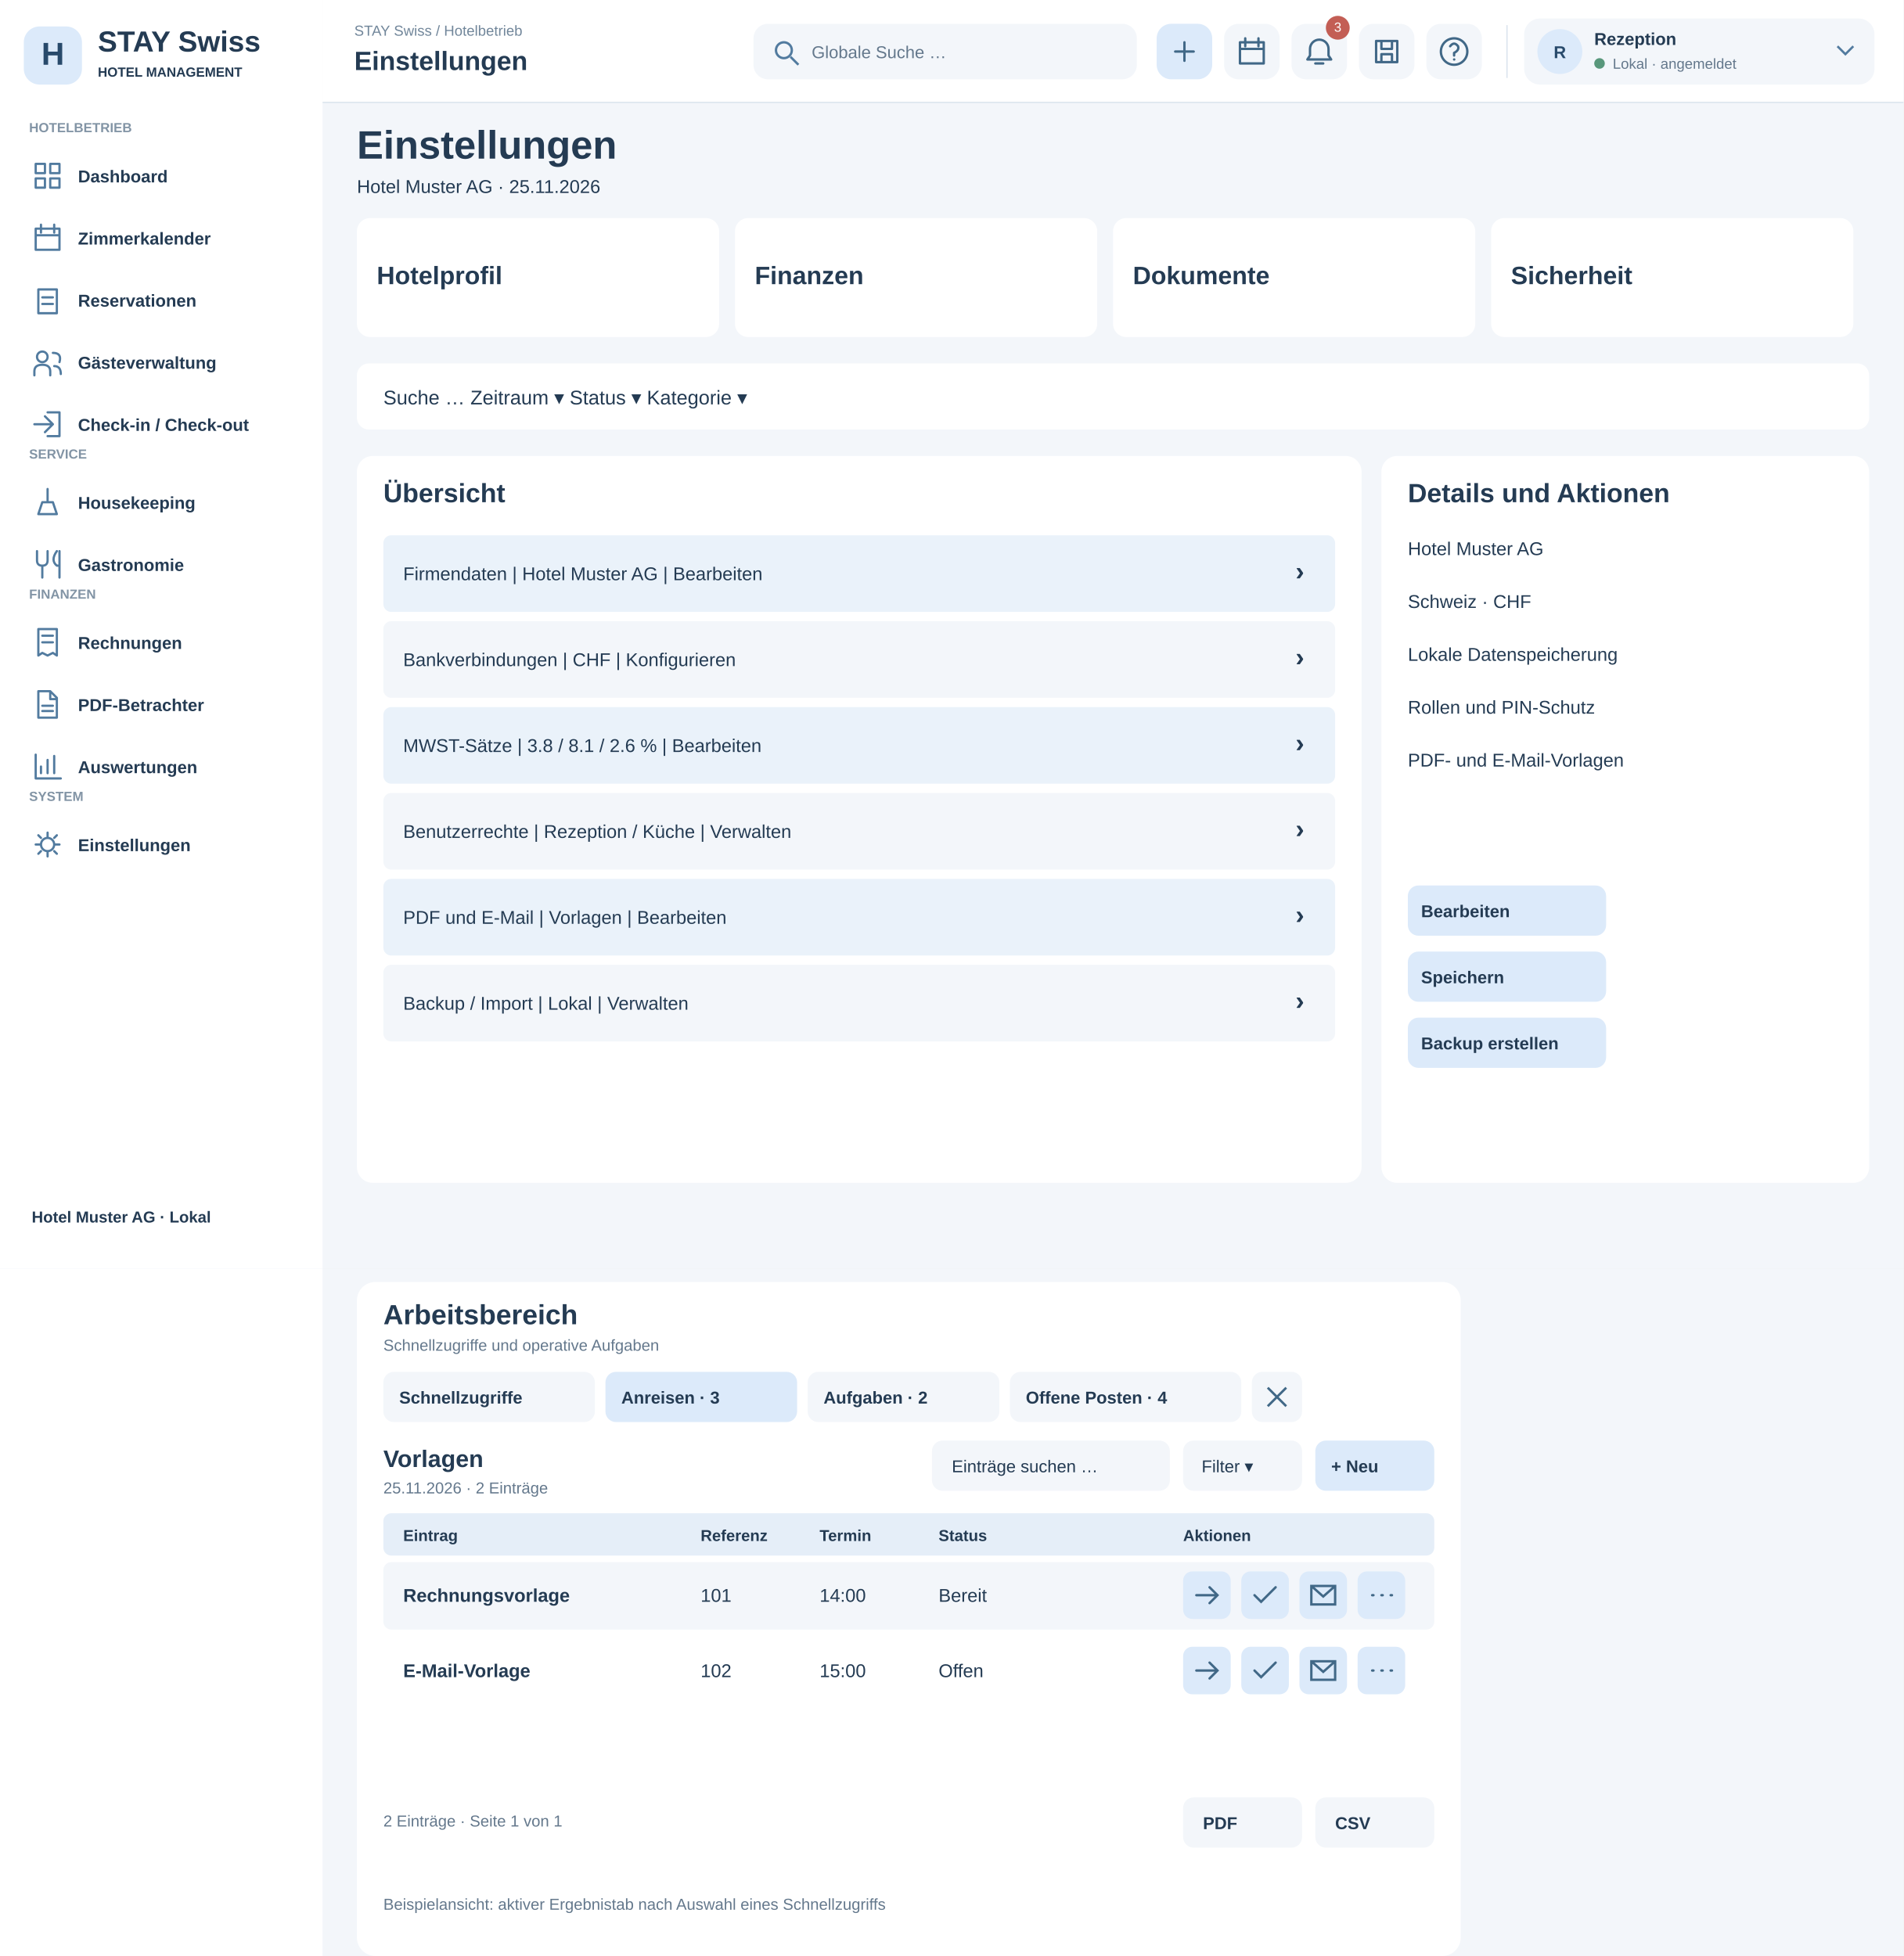
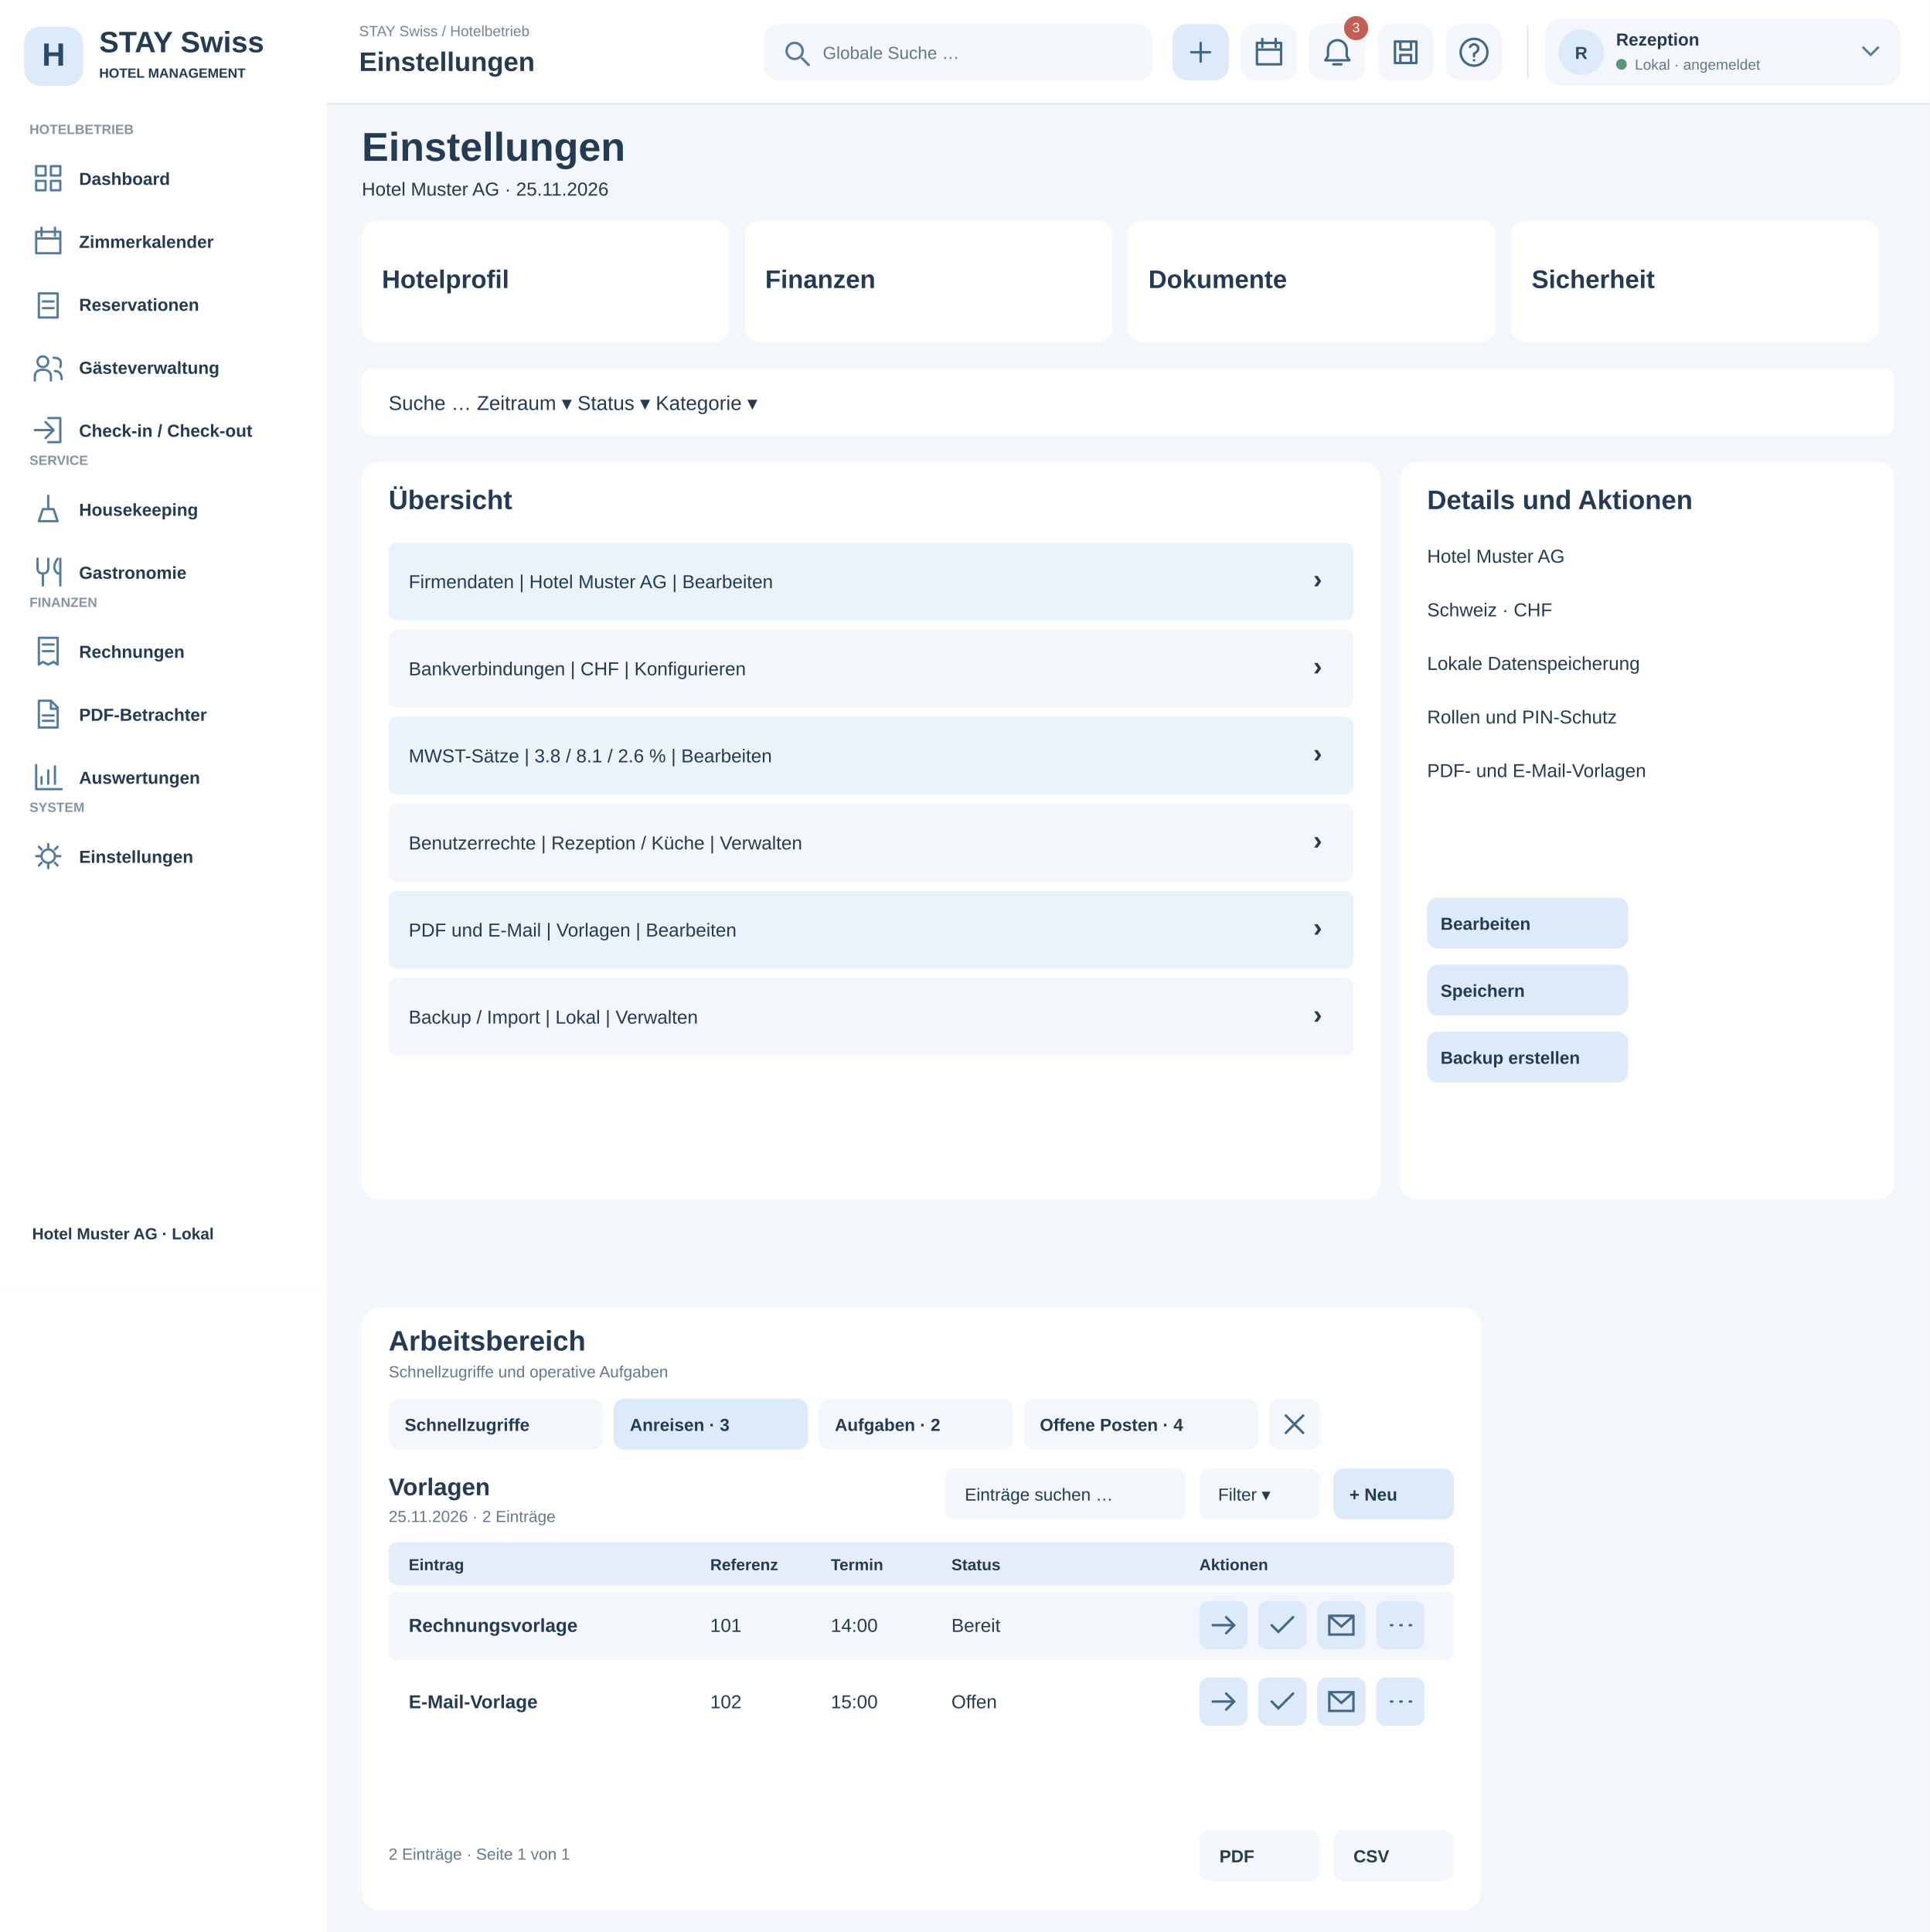
- <svg xmlns="http://www.w3.org/2000/svg" width="1440" height="1480" viewBox="0 0 1440 1480">
+ <svg xmlns="http://www.w3.org/2000/svg" width="1440" height="1442" viewBox="0 0 1440 1442">
  <rect x="0" y="0" width="1440" height="960" fill="#f3f6fa" rx="0" />
  <rect x="0" y="0" width="244" height="960" fill="#fff" rx="0" />
  <rect x="18" y="20" width="44" height="44" fill="#dceafa" rx="12" />
  <text x="40" y="49" font-family="Arial,sans-serif" font-size="24" font-weight="700" fill="#284a6b" text-anchor="middle">H</text>
  <text x="74" y="39" font-family="Arial,sans-serif" font-size="22" font-weight="700" fill="#243b53" text-anchor="start">STAY Swiss</text>
  <text x="74" y="58" font-family="Arial,sans-serif" font-size="10" font-weight="600" fill="#243b53" text-anchor="start">HOTEL MANAGEMENT</text>
  <text x="22" y="100" font-family="Arial,sans-serif" font-size="10" font-weight="700" fill="#8294a5" text-anchor="start">HOTELBETRIEB</text>
  <rect x="12" y="112" width="220" height="42" fill="#fff" rx="9" />
  <g transform="translate(24,121)" fill="none" stroke="#527b9f" stroke-width="1.7" stroke-linecap="round" stroke-linejoin="round">
    <path d="M3 3h7v7H3zM14 3h7v7h-7zM3 14h7v7H3zM14 14h7v7h-7z" />
  </g>
  <text x="59" y="138" font-family="Arial,sans-serif" font-size="13" font-weight="600" fill="#243b53" text-anchor="start">Dashboard</text>
  <rect x="12" y="159" width="220" height="42" fill="#fff" rx="9" />
  <g transform="translate(24,168)" fill="none" stroke="#527b9f" stroke-width="1.7" stroke-linecap="round" stroke-linejoin="round">
    <path d="M3 5h18v16H3zM7 2v6M17 2v6M3 10h18" />
  </g>
  <text x="59" y="185" font-family="Arial,sans-serif" font-size="13" font-weight="600" fill="#243b53" text-anchor="start">Zimmerkalender</text>
  <rect x="12" y="206" width="220" height="42" fill="#fff" rx="9" />
  <g transform="translate(24,215)" fill="none" stroke="#527b9f" stroke-width="1.7" stroke-linecap="round" stroke-linejoin="round">
    <path d="M5 4h14v18H5zM8 10h8M8 15h8" />
  </g>
  <text x="59" y="232" font-family="Arial,sans-serif" font-size="13" font-weight="600" fill="#243b53" text-anchor="start">Reservationen</text>
  <rect x="12" y="253" width="220" height="42" fill="#fff" rx="9" />
  <g transform="translate(24,262)" fill="none" stroke="#527b9f" stroke-width="1.7" stroke-linecap="round" stroke-linejoin="round">
    <path d="M8 12a4 4 0 1 0 0-8a4 4 0 1 0 0 8M2 22v-3q0-5 6-5t6 5v3M16 5q7 0 5 7M17 15q5 0 5 6" />
  </g>
  <text x="59" y="279" font-family="Arial,sans-serif" font-size="13" font-weight="600" fill="#243b53" text-anchor="start">Gästeverwaltung</text>
  <rect x="12" y="300" width="220" height="42" fill="#fff" rx="9" />
  <g transform="translate(24,309)" fill="none" stroke="#527b9f" stroke-width="1.7" stroke-linecap="round" stroke-linejoin="round">
    <path d="M12 3h9v18h-9M2 12h14M10 6l6 6-6 6" />
  </g>
  <text x="59" y="326" font-family="Arial,sans-serif" font-size="13" font-weight="600" fill="#243b53" text-anchor="start">Check-in / Check-out</text>
  <text x="22" y="347" font-family="Arial,sans-serif" font-size="10" font-weight="700" fill="#8294a5" text-anchor="start">SERVICE</text>
  <rect x="12" y="359" width="220" height="42" fill="#fff" rx="9" />
  <g transform="translate(24,368)" fill="none" stroke="#527b9f" stroke-width="1.7" stroke-linecap="round" stroke-linejoin="round">
    <path d="M5 21h14l-3-9H8zM12 12V2" />
  </g>
  <text x="59" y="385" font-family="Arial,sans-serif" font-size="13" font-weight="600" fill="#243b53" text-anchor="start">Housekeeping</text>
  <rect x="12" y="406" width="220" height="42" fill="#fff" rx="9" />
  <g transform="translate(24,415)" fill="none" stroke="#527b9f" stroke-width="1.7" stroke-linecap="round" stroke-linejoin="round">
    <path d="M4 2v7q0 4 4 4t4-4V2M8 13v9M19 2q-5 7 0 11h2M21 2v20" />
  </g>
  <text x="59" y="432" font-family="Arial,sans-serif" font-size="13" font-weight="600" fill="#243b53" text-anchor="start">Gastronomie</text>
  <text x="22" y="453" font-family="Arial,sans-serif" font-size="10" font-weight="700" fill="#8294a5" text-anchor="start">FINANZEN</text>
  <rect x="12" y="465" width="220" height="42" fill="#fff" rx="9" />
  <g transform="translate(24,474)" fill="none" stroke="#527b9f" stroke-width="1.7" stroke-linecap="round" stroke-linejoin="round">
    <path d="M5 2h14v20l-3-2-4 2-4-2-3 2zM8 7h8M8 12h8" />
  </g>
  <text x="59" y="491" font-family="Arial,sans-serif" font-size="13" font-weight="600" fill="#243b53" text-anchor="start">Rechnungen</text>
  <rect x="12" y="512" width="220" height="42" fill="#fff" rx="9" />
  <g transform="translate(24,521)" fill="none" stroke="#527b9f" stroke-width="1.7" stroke-linecap="round" stroke-linejoin="round">
    <path d="M5 2h9l5 5v15H5zM14 2v6h5M8 13h8M8 17h8" />
  </g>
  <text x="59" y="538" font-family="Arial,sans-serif" font-size="13" font-weight="600" fill="#243b53" text-anchor="start">PDF-Betrachter</text>
  <rect x="12" y="559" width="220" height="42" fill="#fff" rx="9" />
  <g transform="translate(24,568)" fill="none" stroke="#527b9f" stroke-width="1.7" stroke-linecap="round" stroke-linejoin="round">
    <path d="M3 3v18h19M7 17v-5M12 17V7M17 17V4" />
  </g>
  <text x="59" y="585" font-family="Arial,sans-serif" font-size="13" font-weight="600" fill="#243b53" text-anchor="start">Auswertungen</text>
  <text x="22" y="606" font-family="Arial,sans-serif" font-size="10" font-weight="700" fill="#8294a5" text-anchor="start">SYSTEM</text>
  <rect x="12" y="618" width="220" height="42" fill="#fff" rx="9" />
  <g transform="translate(24,627)" fill="none" stroke="#527b9f" stroke-width="1.7" stroke-linecap="round" stroke-linejoin="round">
    <path d="M12 3v3M12 18v3M3 12h3M18 12h3M5 5l2 2M17 17l2 2M5 19l2-2M17 7l2-2M12 7a5 5 0 1 0 0 10a5 5 0 1 0 0-10" />
  </g>
  <text x="59" y="644" font-family="Arial,sans-serif" font-size="13" font-weight="600" fill="#243b53" text-anchor="start">Einstellungen</text>
  <text x="24" y="925" font-family="Arial,sans-serif" font-size="12" font-weight="600" fill="#243b53" text-anchor="start">Hotel Muster AG · Lokal</text>
  <text x="270" y="120" font-family="Arial" font-size="30" font-weight="700" fill="#243b53">Einstellungen</text>
  <text x="270" y="146" font-family="Arial" font-size="14" font-weight="400" fill="#243b53">Hotel Muster AG · 25.11.2026</text>
  <rect x="270" y="165" width="274" height="90" rx="10" fill="#fff" />
  <text x="285" y="215" font-family="Arial" font-size="19" font-weight="700" fill="#243b53">Hotelprofil</text>
  <rect x="556" y="165" width="274" height="90" rx="10" fill="#fff" />
  <text x="571" y="215" font-family="Arial" font-size="19" font-weight="700" fill="#243b53">Finanzen</text>
  <rect x="842" y="165" width="274" height="90" rx="10" fill="#fff" />
  <text x="857" y="215" font-family="Arial" font-size="19" font-weight="700" fill="#243b53">Dokumente</text>
  <rect x="1128" y="165" width="274" height="90" rx="10" fill="#fff" />
  <text x="1143" y="215" font-family="Arial" font-size="19" font-weight="700" fill="#243b53">Sicherheit</text>
  <rect x="270" y="275" width="1144" height="50" rx="9" fill="#fff" />
  <text x="290" y="306" font-family="Arial" font-size="15" font-weight="400" fill="#243b53">Suche …                 Zeitraum ▾                 Status ▾                 Kategorie ▾</text>
  <rect x="270" y="345" width="760" height="550" rx="12" fill="#fff" />
  <rect x="1045" y="345" width="369" height="550" rx="12" fill="#fff" />
  <text x="290" y="380" font-family="Arial" font-size="20" font-weight="700" fill="#243b53">Übersicht</text>
  <text x="1065" y="380" font-family="Arial" font-size="20" font-weight="700" fill="#243b53">Details und Aktionen</text>
  <rect x="290" y="405" width="720" height="58" rx="6" fill="#eaf2fa" />
  <text x="305" y="439" font-family="Arial" font-size="14" font-weight="400" fill="#243b53">Firmendaten | Hotel Muster AG | Bearbeiten</text>
  <text x="980" y="439" font-family="Arial" font-size="20" font-weight="700" fill="#243b53">›</text>
  <rect x="290" y="470" width="720" height="58" rx="6" fill="#f3f6fa" />
  <text x="305" y="504" font-family="Arial" font-size="14" font-weight="400" fill="#243b53">Bankverbindungen | CHF | Konfigurieren</text>
  <text x="980" y="504" font-family="Arial" font-size="20" font-weight="700" fill="#243b53">›</text>
  <rect x="290" y="535" width="720" height="58" rx="6" fill="#eaf2fa" />
  <text x="305" y="569" font-family="Arial" font-size="14" font-weight="400" fill="#243b53">MWST-Sätze | 3.8 / 8.1 / 2.6 % | Bearbeiten</text>
  <text x="980" y="569" font-family="Arial" font-size="20" font-weight="700" fill="#243b53">›</text>
  <rect x="290" y="600" width="720" height="58" rx="6" fill="#f3f6fa" />
  <text x="305" y="634" font-family="Arial" font-size="14" font-weight="400" fill="#243b53">Benutzerrechte | Rezeption / Küche | Verwalten</text>
  <text x="980" y="634" font-family="Arial" font-size="20" font-weight="700" fill="#243b53">›</text>
  <rect x="290" y="665" width="720" height="58" rx="6" fill="#eaf2fa" />
  <text x="305" y="699" font-family="Arial" font-size="14" font-weight="400" fill="#243b53">PDF und E-Mail | Vorlagen | Bearbeiten</text>
  <text x="980" y="699" font-family="Arial" font-size="20" font-weight="700" fill="#243b53">›</text>
  <rect x="290" y="730" width="720" height="58" rx="6" fill="#f3f6fa" />
  <text x="305" y="764" font-family="Arial" font-size="14" font-weight="400" fill="#243b53">Backup / Import | Lokal | Verwalten</text>
  <text x="980" y="764" font-family="Arial" font-size="20" font-weight="700" fill="#243b53">›</text>
  <text x="1065" y="420" font-family="Arial" font-size="14" font-weight="400" fill="#243b53">Hotel Muster AG</text>
  <text x="1065" y="460" font-family="Arial" font-size="14" font-weight="400" fill="#243b53">Schweiz · CHF</text>
  <text x="1065" y="500" font-family="Arial" font-size="14" font-weight="400" fill="#243b53">Lokale Datenspeicherung</text>
  <text x="1065" y="540" font-family="Arial" font-size="14" font-weight="400" fill="#243b53">Rollen und PIN-Schutz</text>
  <text x="1065" y="580" font-family="Arial" font-size="14" font-weight="400" fill="#243b53">PDF- und E-Mail-Vorlagen</text>
  <rect x="1065" y="670" width="150" height="38" rx="8" fill="#dceafa" />
  <text x="1075" y="694" font-family="Arial" font-size="13" font-weight="700" fill="#243b53">Bearbeiten</text>
  <rect x="1065" y="720" width="150" height="38" rx="8" fill="#dceafa" />
  <text x="1075" y="744" font-family="Arial" font-size="13" font-weight="700" fill="#243b53">Speichern</text>
  <rect x="1065" y="770" width="150" height="38" rx="8" fill="#dceafa" />
  <text x="1075" y="794" font-family="Arial" font-size="13" font-weight="700" fill="#243b53">Backup erstellen</text>
  <g id="premium-header">
    <style>.header-action:hover rect,.header-action:focus rect{fill:#c5dff4}.header-action{cursor:pointer}.header-action:focus{outline:none}</style>
    <rect x="244" y="0" width="1196" height="78" fill="#fff" />
    <path d="M244 77.5H1440" stroke="#dce5ee" />
    <text x="268" y="27" font-family="Arial" font-size="11" fill="#71869a">STAY Swiss / Hotelbetrieb</text>
    <text x="268" y="53" font-family="Arial" font-size="20" font-weight="700" fill="#243b53">Einstellungen</text>
    <g class="header-action" tabindex="0" aria-label="Globale Suche">
      <rect x="570" y="18" width="290" height="42" rx="11" fill="#f3f6fa" />
      <g transform="translate(584,29)" stroke="#527b9f" fill="none" stroke-width="1.8">
        <circle cx="9" cy="9" r="6" />
        <path d="M14 14l6 6" />
      </g>
      <text x="614" y="44" font-family="Arial" font-size="13" fill="#64788c">Globale Suche …</text>
    </g>
    <g class="header-action" tabindex="0" aria-label="Neue Reservation">
      <rect x="875" y="18" width="42" height="42" rx="11" fill="#dceafa" />
      <g transform="translate(884,27)" stroke="#416887" fill="none" stroke-width="1.8" stroke-linecap="round" stroke-linejoin="round">
        <path d="M12 5v14M5 12h14" />
      </g>
    </g>
    <g class="header-action" tabindex="0" aria-label="Tageskalender">
      <rect x="926" y="18" width="42" height="42" rx="11" fill="#f3f6fa" />
      <g transform="translate(935,27)" stroke="#416887" fill="none" stroke-width="1.8" stroke-linecap="round" stroke-linejoin="round">
        <path d="M3 5h18v16H3zM7 2v6M17 2v6M3 10h18" />
      </g>
    </g>
    <g class="header-action" tabindex="0" aria-label="Benachrichtigungen">
      <rect x="977" y="18" width="42" height="42" rx="11" fill="#f3f6fa" />
      <g transform="translate(986,27)" stroke="#416887" fill="none" stroke-width="1.8" stroke-linecap="round" stroke-linejoin="round">
        <path d="M12 3a7 7 0 0 0-7 7v5l-2 3h18l-2-3v-5a7 7 0 0 0-7-7M9 21h6" />
      </g>
      <circle cx="1012" cy="21" r="9" fill="#c35e55" />
      <text x="1012" y="24" font-family="Arial" font-size="10" text-anchor="middle" fill="#fff">3</text>
    </g>
    <g class="header-action" tabindex="0" aria-label="Datensicherung">
      <rect x="1028" y="18" width="42" height="42" rx="11" fill="#f3f6fa" />
      <g transform="translate(1037,27)" stroke="#416887" fill="none" stroke-width="1.8" stroke-linecap="round" stroke-linejoin="round">
        <path d="M4 4h16v16H4zM8 4v6h8V4M8 20v-6h8v6" />
      </g>
    </g>
    <g class="header-action" tabindex="0" aria-label="Hilfe">
      <rect x="1079" y="18" width="42" height="42" rx="11" fill="#f3f6fa" />
      <g transform="translate(1088,27)" stroke="#416887" fill="none" stroke-width="1.8" stroke-linecap="round" stroke-linejoin="round">
        <path d="M12 2a10 10 0 1 0 0 20a10 10 0 1 0 0-20M9 8q3-4 6 0q1 3-3 5v2M12 18h.1" />
      </g>
    </g>
    <path d="M1140 19v40" stroke="#dce5ee" />
    <g class="header-action" tabindex="0" aria-label="Benutzerprofil und Abmelden">
      <rect x="1153" y="14" width="265" height="50" rx="12" fill="#f3f6fa" />
      <circle cx="1180" cy="39" r="17" fill="#dceafa" />
      <text x="1180" y="44" text-anchor="middle" font-family="Arial" font-size="13" font-weight="700" fill="#284a6b">R</text>
      <text x="1206" y="34" font-family="Arial" font-size="13" font-weight="700" fill="#243b53">Rezeption</text>
      <circle cx="1210" cy="48" r="4" fill="#58977b" />
      <text x="1220" y="52" font-family="Arial" font-size="11" fill="#64788c">Lokal · angemeldet</text>
      <path d="M1390 35l6 6 6-6" fill="none" stroke="#527b9f" stroke-width="1.7" />
    </g>
  </g>
-   <rect x="0" y="960" width="1440" height="520" fill="#f3f6fa" />
-   <rect x="0" y="960" width="244" height="520" fill="#fff" />
-   <g transform="translate(165,230)">
-     <rect x="105" y="740" width="835" height="510" rx="14" fill="#fff" />
+   <rect x="0" y="960" width="1440" height="482" fill="#f3f6fa" />
+   <rect x="0" y="960" width="244" height="482" fill="#fff" />
+   <g transform="translate(165,236)">
+     <rect x="105" y="740" width="835" height="450" rx="14" fill="#fff" />
    <text x="125" y="772" font-family="Arial" font-size="21" font-weight="700" fill="#243b53">Arbeitsbereich</text>
    <text x="125" y="792" font-family="Arial" font-size="12" font-weight="400" fill="#64788c">Schnellzugriffe und operative Aufgaben</text>
    <g tabindex="0">
      <rect x="125" y="808" width="160" height="38" rx="8" fill="#f3f6fa" />
      <text x="137" y="832" font-family="Arial" font-size="13" font-weight="700" fill="#243b53">Schnellzugriffe</text>
    </g>
    <g tabindex="0">
      <rect x="293" y="808" width="145" height="38" rx="8" fill="#dceafa" />
      <text x="305" y="832" font-family="Arial" font-size="13" font-weight="700" fill="#243b53">Anreisen · 3</text>
    </g>
    <g tabindex="0">
      <rect x="446" y="808" width="145" height="38" rx="8" fill="#f3f6fa" />
      <text x="458" y="832" font-family="Arial" font-size="13" font-weight="700" fill="#243b53">Aufgaben · 2</text>
    </g>
    <g tabindex="0">
      <rect x="599" y="808" width="175" height="38" rx="8" fill="#f3f6fa" />
      <text x="611" y="832" font-family="Arial" font-size="13" font-weight="700" fill="#243b53">Offene Posten · 4</text>
    </g>
    <g>
      <rect x="782" y="808" width="38" height="38" rx="8" fill="#f3f6fa" />
      <path d="M794 820l14 14m0-14l-14 14" stroke="#416887" stroke-width="1.8" />
    </g>
    <text x="125" y="880" font-family="Arial" font-size="18" font-weight="700" fill="#243b53">Vorlagen</text>
    <text x="125" y="900" font-family="Arial" font-size="12" font-weight="400" fill="#64788c">25.11.2026 · 2 Einträge</text>
    <rect x="540" y="860" width="180" height="38" rx="8" fill="#f3f6fa" />
    <text x="555" y="884" font-family="Arial" font-size="13" font-weight="400" fill="#243b53">Einträge suchen …</text>
    <rect x="730" y="860" width="90" height="38" rx="8" fill="#f3f6fa" />
    <text x="744" y="884" font-family="Arial" font-size="13" font-weight="400" fill="#243b53">Filter ▾</text>
    <rect x="830" y="860" width="90" height="38" rx="8" fill="#dceafa" />
    <text x="842" y="884" font-family="Arial" font-size="13" font-weight="700" fill="#243b53">+ Neu</text>
    <rect x="125" y="915" width="795" height="32" rx="6" fill="#e5eef8" />
    <text x="140" y="936" font-family="Arial" font-size="12" font-weight="700" fill="#243b53">Eintrag</text>
    <text x="365" y="936" font-family="Arial" font-size="12" font-weight="700" fill="#243b53">Referenz</text>
    <text x="455" y="936" font-family="Arial" font-size="12" font-weight="700" fill="#243b53">Termin</text>
    <text x="545" y="936" font-family="Arial" font-size="12" font-weight="700" fill="#243b53">Status</text>
    <text x="730" y="936" font-family="Arial" font-size="12" font-weight="700" fill="#243b53">Aktionen</text>
    <rect x="125" y="952" width="795" height="51" rx="6" fill="#f3f6fa" />
    <text x="140" y="982" font-family="Arial" font-size="14" font-weight="700" fill="#243b53">Rechnungsvorlage</text>
    <text x="365" y="982" font-family="Arial" font-size="14" font-weight="400" fill="#243b53">101</text>
    <text x="455" y="982" font-family="Arial" font-size="14" font-weight="400" fill="#243b53">14:00</text>
    <text x="545" y="982" font-family="Arial" font-size="14" font-weight="400" fill="#243b53">Bereit</text>
    <g tabindex="0">
      <rect x="730" y="959" width="36" height="36" rx="7" fill="#dceafa" />
      <g transform="translate(736,965)" stroke="#416887" stroke-width="1.8" stroke-linecap="round" fill="none">
        <path d="M4 12h16M14 6l6 6-6 6" />
      </g>
    </g>
    <g tabindex="0">
      <rect x="774" y="959" width="36" height="36" rx="7" fill="#dceafa" />
      <g transform="translate(780,965)" stroke="#416887" stroke-width="1.8" stroke-linecap="round" fill="none">
        <path d="M4 12l5 5L20 6" />
      </g>
    </g>
    <g tabindex="0">
      <rect x="818" y="959" width="36" height="36" rx="7" fill="#dceafa" />
      <g transform="translate(824,965)" stroke="#416887" stroke-width="1.8" stroke-linecap="round" fill="none">
        <path d="M3 5h18v14H3zM3 5l9 8 9-8" />
      </g>
    </g>
    <g tabindex="0">
      <rect x="862" y="959" width="36" height="36" rx="7" fill="#dceafa" />
      <g transform="translate(868,965)" stroke="#416887" stroke-width="1.8" stroke-linecap="round" fill="none">
        <path d="M5 12h1M12 12h1M19 12h1" />
      </g>
    </g>
    <rect x="125" y="1009" width="795" height="51" rx="6" fill="#fff" />
    <text x="140" y="1039" font-family="Arial" font-size="14" font-weight="700" fill="#243b53">E-Mail-Vorlage</text>
    <text x="365" y="1039" font-family="Arial" font-size="14" font-weight="400" fill="#243b53">102</text>
    <text x="455" y="1039" font-family="Arial" font-size="14" font-weight="400" fill="#243b53">15:00</text>
    <text x="545" y="1039" font-family="Arial" font-size="14" font-weight="400" fill="#243b53">Offen</text>
    <g tabindex="0">
      <rect x="730" y="1016" width="36" height="36" rx="7" fill="#dceafa" />
      <g transform="translate(736,1022)" stroke="#416887" stroke-width="1.8" stroke-linecap="round" fill="none">
        <path d="M4 12h16M14 6l6 6-6 6" />
      </g>
    </g>
    <g tabindex="0">
      <rect x="774" y="1016" width="36" height="36" rx="7" fill="#dceafa" />
      <g transform="translate(780,1022)" stroke="#416887" stroke-width="1.8" stroke-linecap="round" fill="none">
        <path d="M4 12l5 5L20 6" />
      </g>
    </g>
    <g tabindex="0">
      <rect x="818" y="1016" width="36" height="36" rx="7" fill="#dceafa" />
      <g transform="translate(824,1022)" stroke="#416887" stroke-width="1.8" stroke-linecap="round" fill="none">
        <path d="M3 5h18v14H3zM3 5l9 8 9-8" />
      </g>
    </g>
    <g tabindex="0">
      <rect x="862" y="1016" width="36" height="36" rx="7" fill="#dceafa" />
      <g transform="translate(868,1022)" stroke="#416887" stroke-width="1.8" stroke-linecap="round" fill="none">
        <path d="M5 12h1M12 12h1M19 12h1" />
      </g>
    </g>
    <text x="125" y="1152" font-family="Arial" font-size="12" font-weight="400" fill="#64788c">2 Einträge · Seite 1 von 1</text>
    <rect x="730" y="1130" width="90" height="38" rx="8" fill="#f3f6fa" />
    <text x="745" y="1154" font-family="Arial" font-size="13" font-weight="700" fill="#243b53">PDF</text>
    <rect x="830" y="1130" width="90" height="38" rx="8" fill="#f3f6fa" />
    <text x="845" y="1154" font-family="Arial" font-size="13" font-weight="700" fill="#243b53">CSV</text>
-     <text x="125" y="1215" font-family="Arial" font-size="12" font-weight="400" fill="#64788c">Beispielansicht: aktiver Ergebnistab nach Auswahl eines Schnellzugriffs</text>
  </g>
</svg>
